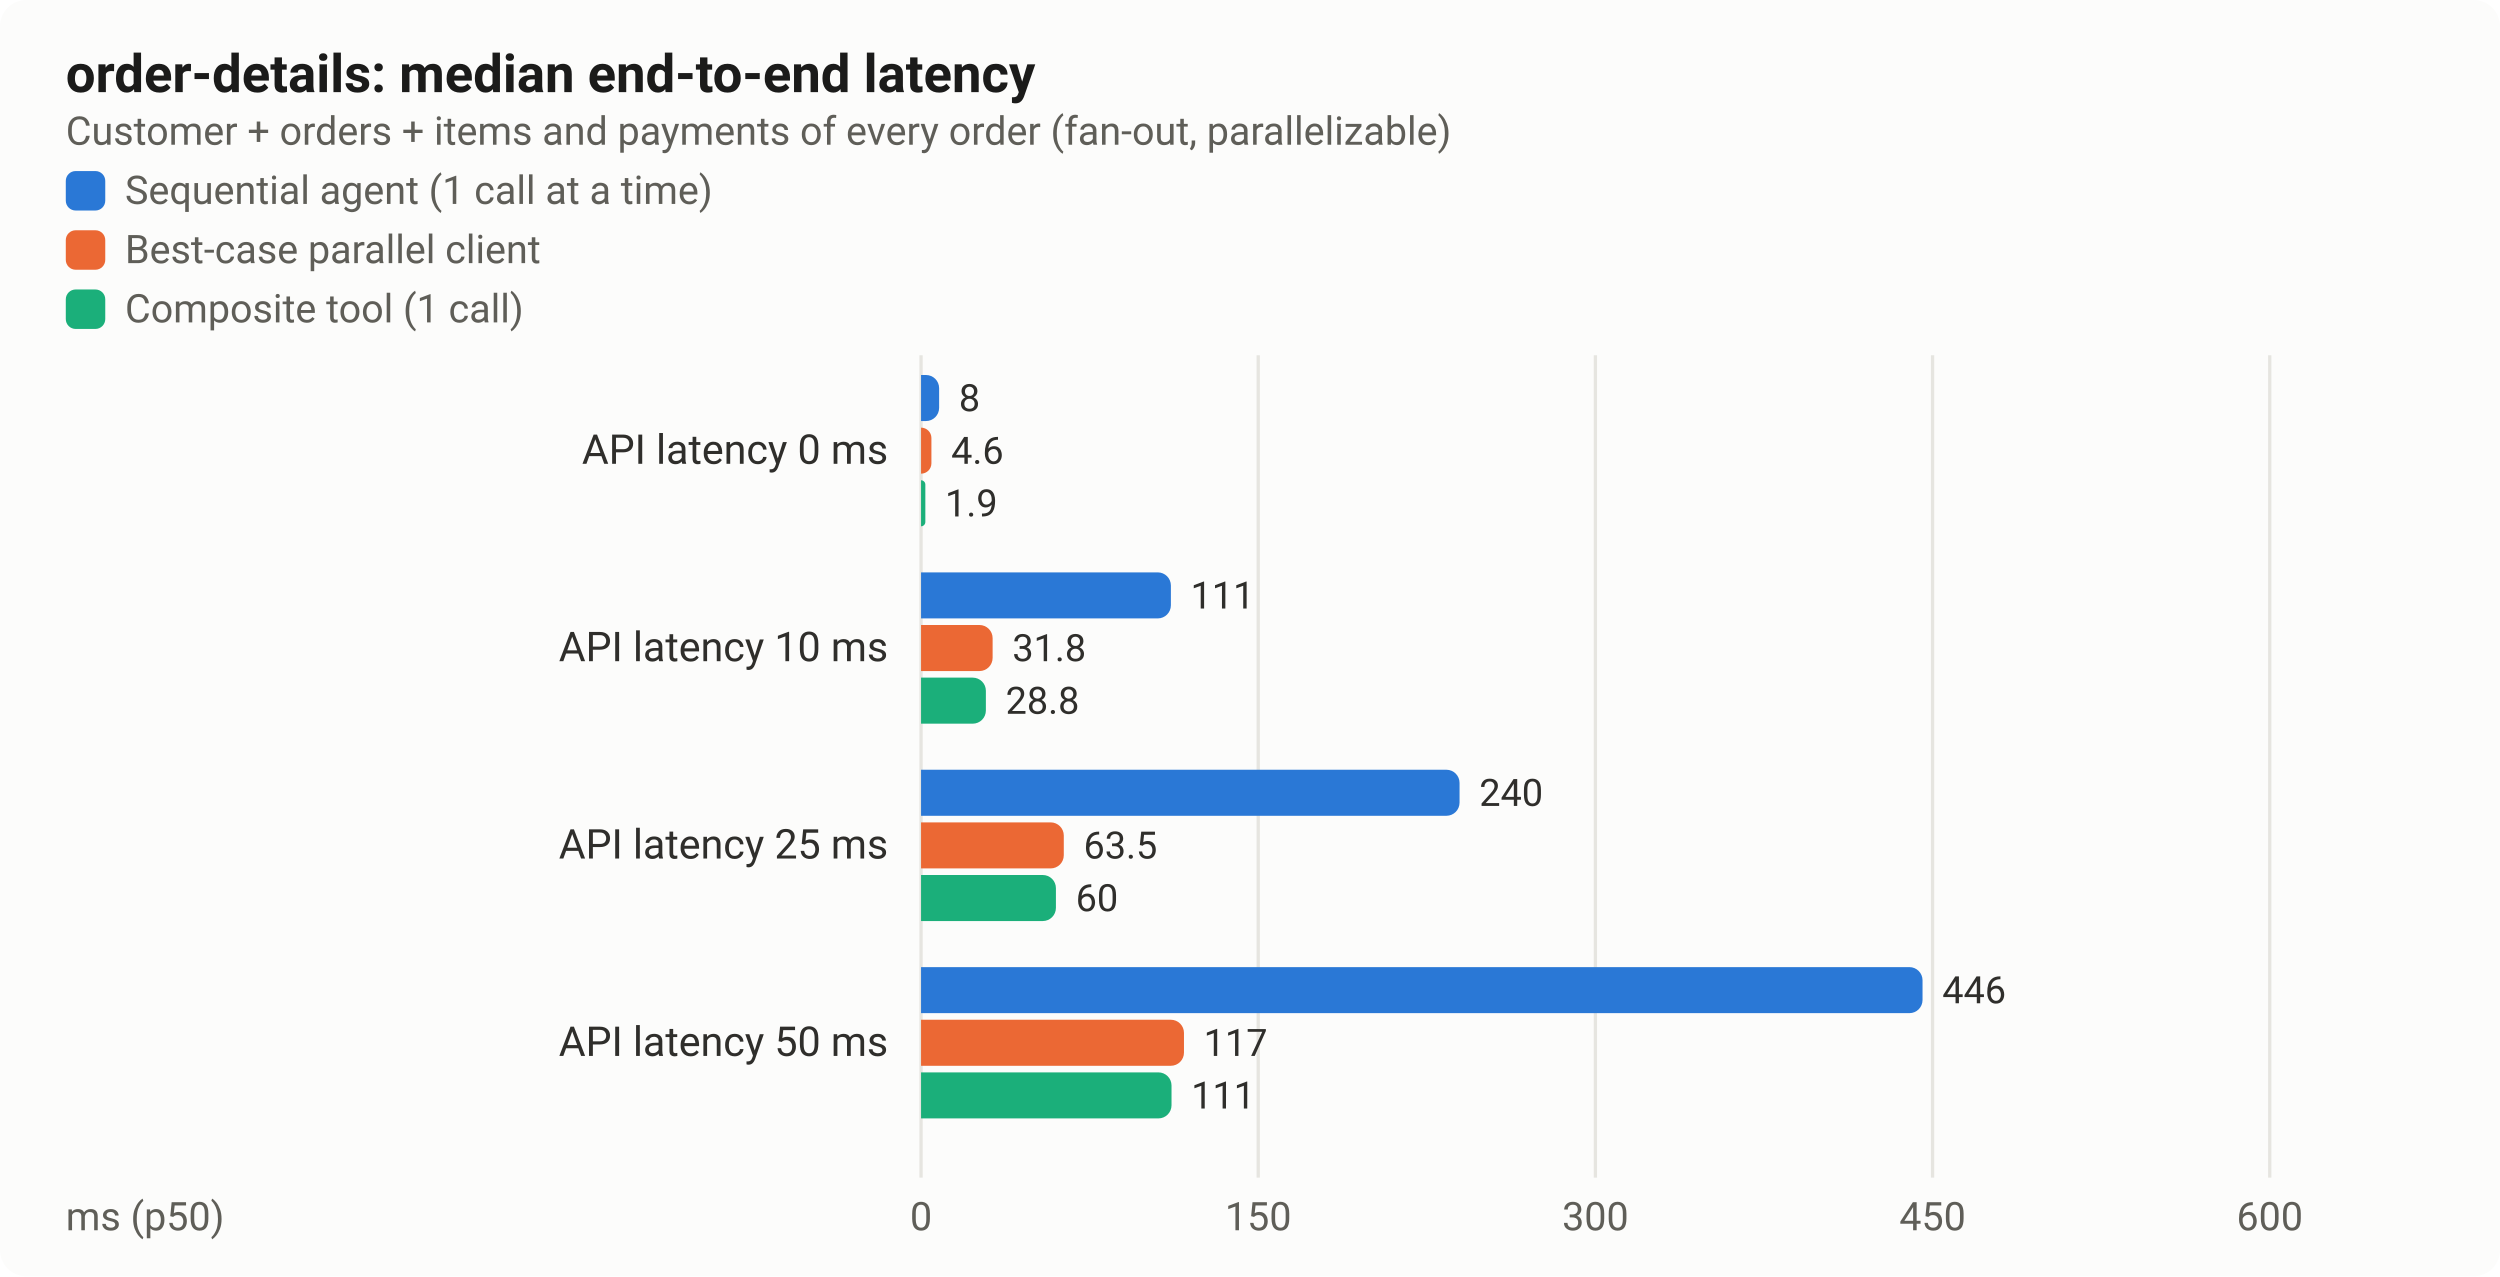
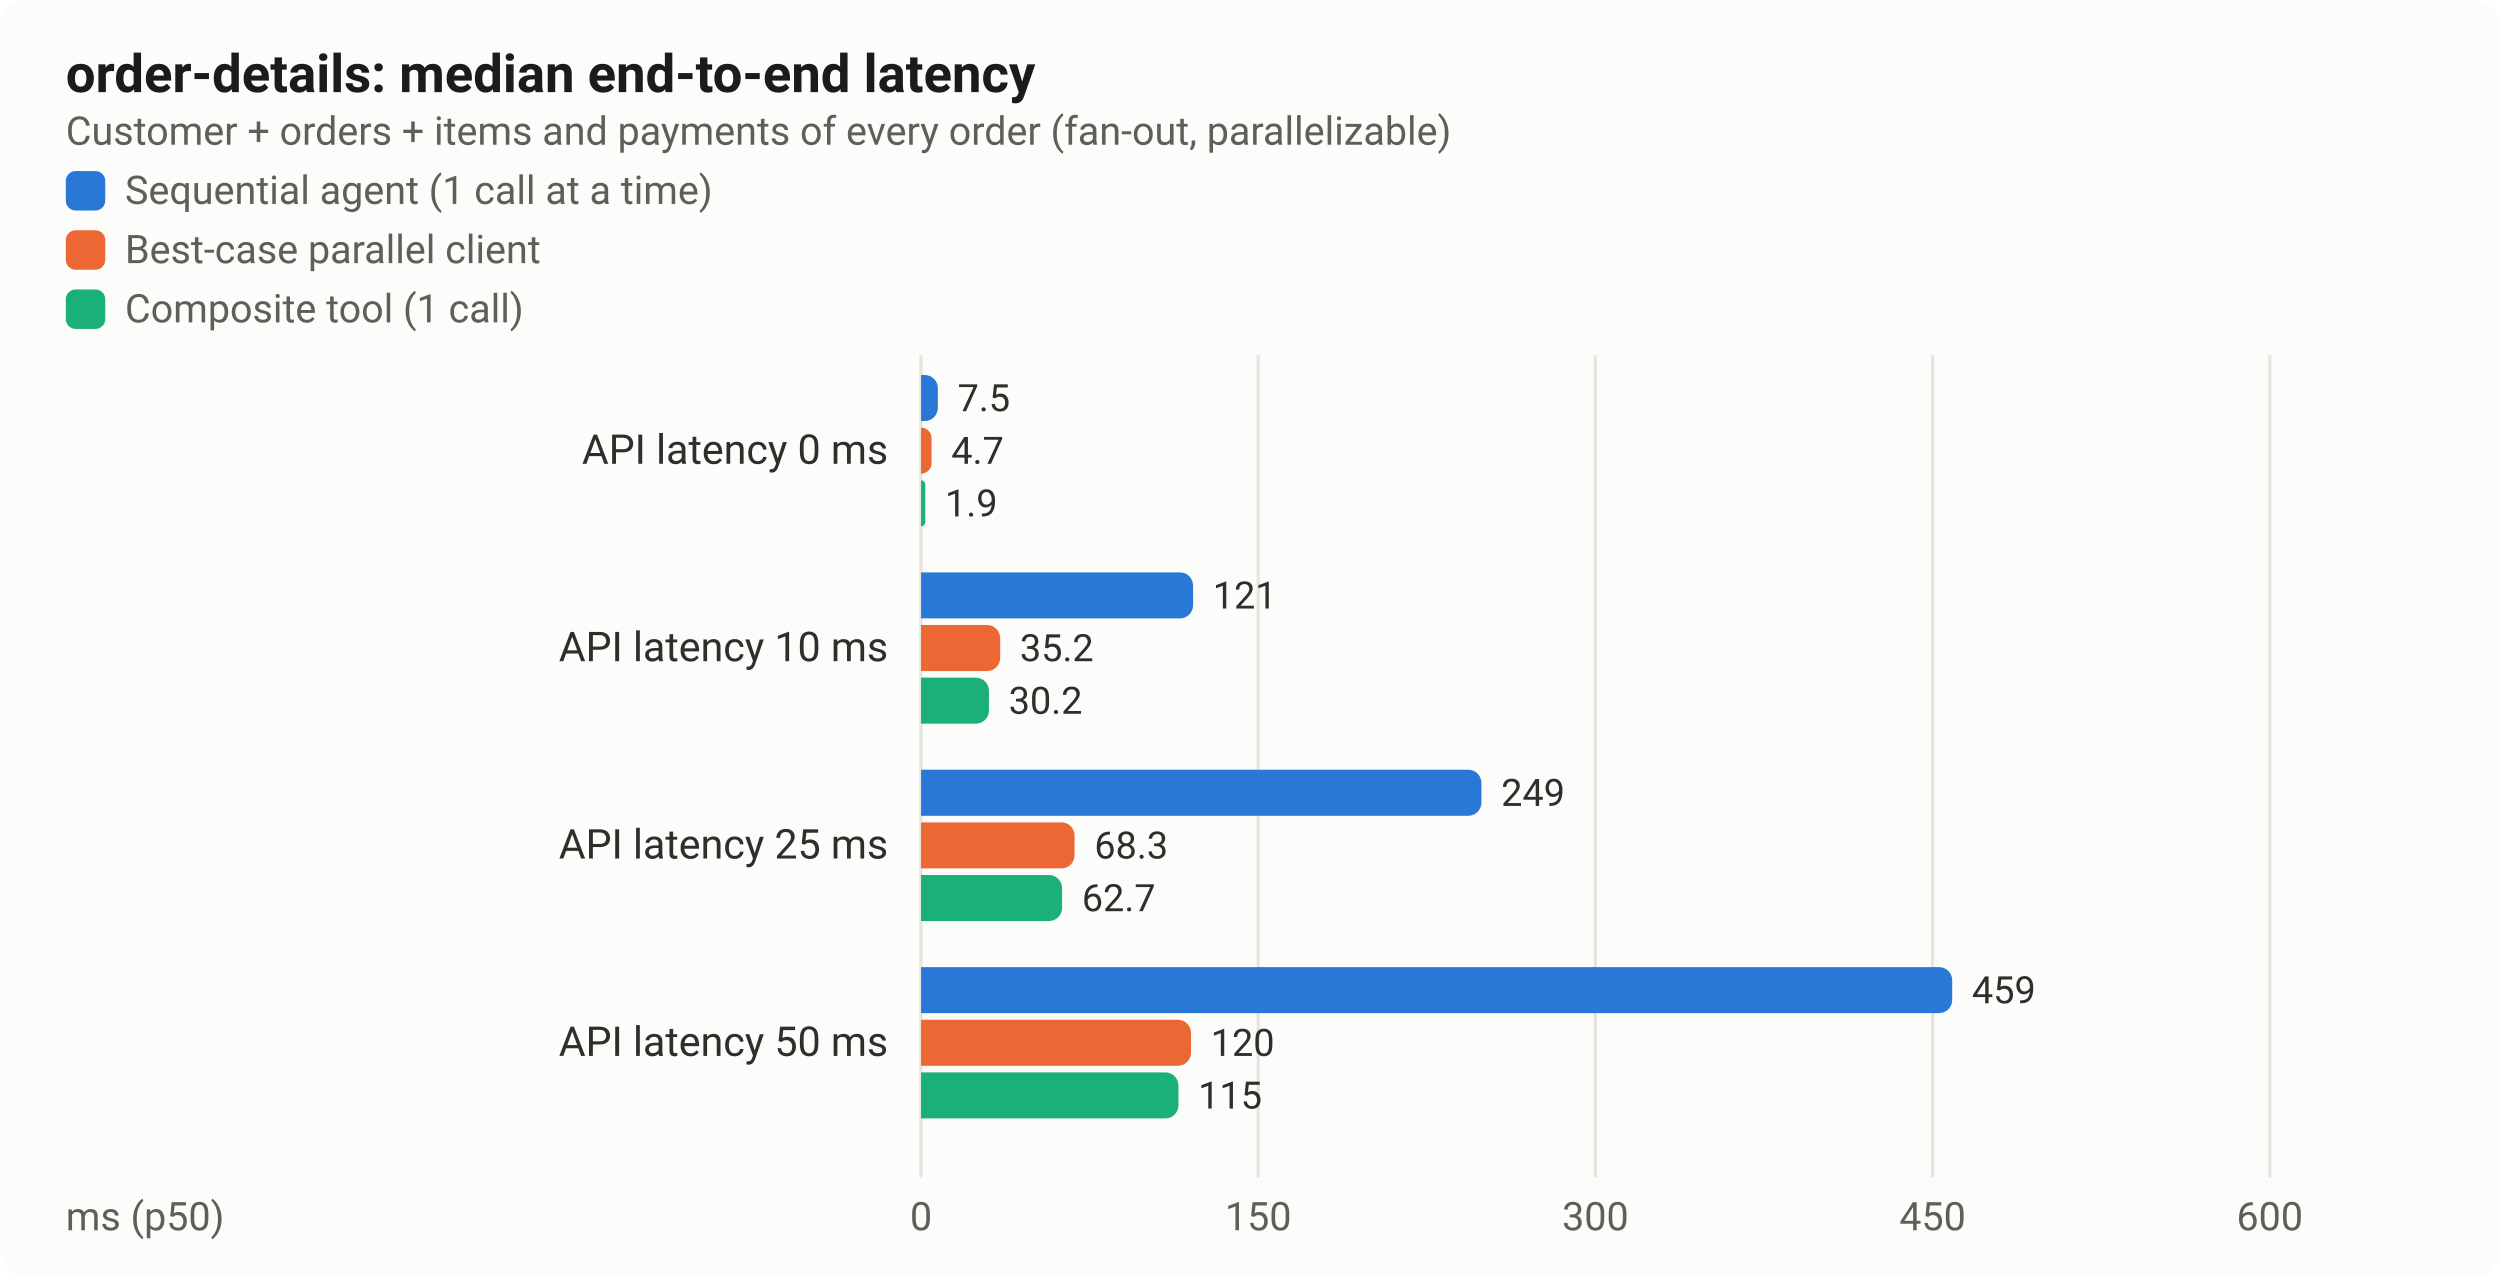
<svg xmlns="http://www.w3.org/2000/svg" viewBox="0 0 760 388" width="760" height="388" role="img" aria-labelledby="t d" font-family="system-ui, -apple-system, Segoe UI, Roboto, sans-serif">
  <style>
  .bg{fill:#fcfcfb}.ttl{fill:#1b1b1a;font-size:16px;font-weight:600}.sub,.tick,.leg{fill:#5f5e58;font-size:12px}.lbl{fill:#2f2e2b;font-size:12.5px}.val{fill:#2f2e2b;font-size:11.5px;font-variant-numeric:tabular-nums}
  .grid{stroke:#e6e5e0;stroke-width:1}.s1{fill:#2a78d6}.s2{fill:#eb6834}.s3{fill:#1baf7a}
  @media (prefers-color-scheme: dark){.bg{fill:#1a1a19}.ttl{fill:#f0efec}.sub,.tick,.leg{fill:#a9a89f}.lbl,.val{fill:#d9d8d0}.grid{stroke:#33332f}.s1{fill:#3987e5}.s2{fill:#d95926}.s3{fill:#199e70}}
</style>
  <rect class="bg" width="100%" height="100%" rx="8" />
  <text class="ttl" x="20" y="28">order-details: median end-to-end latency</text>
  <text class="sub" x="20" y="44">Customer + orders + items and payments of every order (fan-out, parallelizable)</text>
  <rect class="s1" x="20" y="52" width="12" height="12" rx="3" />
  <text class="leg" x="38" y="62">Sequential agent (1 call at a time)</text>
  <rect class="s2" x="20" y="70" width="12" height="12" rx="3" />
  <text class="leg" x="38" y="80">Best-case parallel client</text>
  <rect class="s3" x="20" y="88" width="12" height="12" rx="3" />
  <text class="leg" x="38" y="98">Composite tool (1 call)</text>
  <line class="grid" x1="280" x2="280" y1="108" y2="358" />
  <text class="tick" x="280" y="374" text-anchor="middle">0</text>
  <line class="grid" x1="382.5" x2="382.5" y1="108" y2="358" />
  <text class="tick" x="382.5" y="374" text-anchor="middle">150</text>
  <line class="grid" x1="485" x2="485" y1="108" y2="358" />
  <text class="tick" x="485" y="374" text-anchor="middle">300</text>
  <line class="grid" x1="587.5" x2="587.5" y1="108" y2="358" />
  <text class="tick" x="587.5" y="374" text-anchor="middle">450</text>
  <line class="grid" x1="690" x2="690" y1="108" y2="358" />
  <text class="tick" x="690" y="374" text-anchor="middle">600</text>
  <text class="lbl" x="270" y="141" text-anchor="end">API latency 0 ms</text>
-   <path class="s1" d="M280,114 h1.494 a4,4 0 0 1 4,4 v6 a4,4 0 0 1 -4,4 h-1.494 z" />
-   <text class="val" x="291.494" y="125">8</text>
-   <path class="s2" d="M280,130 h0 a3.15,3.15 0 0 1 3.15,3.15 v7.7 a3.15,3.15 0 0 1 -3.15,3.15 h-0 z" />
-   <text class="val" x="289.15" y="141">4.6</text>
-   <path class="s3" d="M280,146 h0 a1.305,1.305 0 0 1 1.305,1.305 v11.39 a1.305,1.305 0 0 1 -1.305,1.305 h-0 z" />
-   <text class="val" x="287.305" y="157">1.9</text>
+   <path class="s1" d="M280,114 h1.104 a4,4 0 0 1 4,4 v6 a4,4 0 0 1 -4,4 h-1.104 z" />
+   <text class="val" x="291.104" y="125">7.5</text>
+   <path class="s2" d="M280,130 h0 a3.191,3.191 0 0 1 3.191,3.191 v7.618 a3.191,3.191 0 0 1 -3.191,3.191 h-0 z" />
+   <text class="val" x="289.191" y="141">4.7</text>
+   <path class="s3" d="M280,146 h0 a1.291,1.291 0 0 1 1.291,1.291 v11.417 a1.291,1.291 0 0 1 -1.291,1.291 h-0 z" />
+   <text class="val" x="287.291" y="157">1.9</text>
  <text class="lbl" x="270" y="201" text-anchor="end">API latency 10 ms</text>
-   <path class="s1" d="M280,174 h71.952 a4,4 0 0 1 4,4 v6 a4,4 0 0 1 -4,4 h-71.952 z" />
-   <text class="val" x="361.952" y="185">111</text>
-   <path class="s2" d="M280,190 h17.757 a4,4 0 0 1 4,4 v6 a4,4 0 0 1 -4,4 h-17.757 z" />
-   <text class="val" x="307.757" y="201">31.8</text>
-   <path class="s3" d="M280,206 h15.707 a4,4 0 0 1 4,4 v6 a4,4 0 0 1 -4,4 h-15.707 z" />
-   <text class="val" x="305.707" y="217">28.8</text>
+   <path class="s1" d="M280,174 h78.697 a4,4 0 0 1 4,4 v6 a4,4 0 0 1 -4,4 h-78.697 z" />
+   <text class="val" x="368.697" y="185">121</text>
+   <path class="s2" d="M280,190 h20.06 a4,4 0 0 1 4,4 v6 a4,4 0 0 1 -4,4 h-20.06 z" />
+   <text class="val" x="310.06" y="201">35.2</text>
+   <path class="s3" d="M280,206 h16.644 a4,4 0 0 1 4,4 v6 a4,4 0 0 1 -4,4 h-16.644 z" />
+   <text class="val" x="306.644" y="217">30.2</text>
  <text class="lbl" x="270" y="261" text-anchor="end">API latency 25 ms</text>
-   <path class="s1" d="M280,234 h159.706 a4,4 0 0 1 4,4 v6 a4,4 0 0 1 -4,4 h-159.706 z" />
-   <text class="val" x="449.706" y="245">240</text>
-   <path class="s2" d="M280,250 h39.392 a4,4 0 0 1 4,4 v6 a4,4 0 0 1 -4,4 h-39.392 z" />
-   <text class="val" x="329.392" y="261">63.5</text>
-   <path class="s3" d="M280,266 h37 a4,4 0 0 1 4,4 v6 a4,4 0 0 1 -4,4 h-37 z" />
-   <text class="val" x="327" y="277">60</text>
+   <path class="s1" d="M280,234 h166.355 a4,4 0 0 1 4,4 v6 a4,4 0 0 1 -4,4 h-166.355 z" />
+   <text class="val" x="456.355" y="245">249</text>
+   <path class="s2" d="M280,250 h42.672 a4,4 0 0 1 4,4 v6 a4,4 0 0 1 -4,4 h-42.672 z" />
+   <text class="val" x="332.672" y="261">68.3</text>
+   <path class="s3" d="M280,266 h38.872 a4,4 0 0 1 4,4 v6 a4,4 0 0 1 -4,4 h-38.872 z" />
+   <text class="val" x="328.872" y="277">62.7</text>
  <text class="lbl" x="270" y="321" text-anchor="end">API latency 50 ms</text>
-   <path class="s1" d="M280,294 h300.452 a4,4 0 0 1 4,4 v6 a4,4 0 0 1 -4,4 h-300.452 z" />
-   <text class="val" x="590.452" y="305">446</text>
-   <path class="s2" d="M280,310 h75.929 a4,4 0 0 1 4,4 v6 a4,4 0 0 1 -4,4 h-75.929 z" />
-   <text class="val" x="365.929" y="321">117</text>
-   <path class="s3" d="M280,326 h72.144 a4,4 0 0 1 4,4 v6 a4,4 0 0 1 -4,4 h-72.144 z" />
-   <text class="val" x="362.144" y="337">111</text>
+   <path class="s1" d="M280,294 h309.472 a4,4 0 0 1 4,4 v6 a4,4 0 0 1 -4,4 h-309.472 z" />
+   <text class="val" x="599.472" y="305">459</text>
+   <path class="s2" d="M280,310 h78.068 a4,4 0 0 1 4,4 v6 a4,4 0 0 1 -4,4 h-78.068 z" />
+   <text class="val" x="368.068" y="321">120</text>
+   <path class="s3" d="M280,326 h74.255 a4,4 0 0 1 4,4 v6 a4,4 0 0 1 -4,4 h-74.255 z" />
+   <text class="val" x="364.255" y="337">115</text>
  <text class="tick" x="20" y="374">ms (p50)</text>
</svg>
